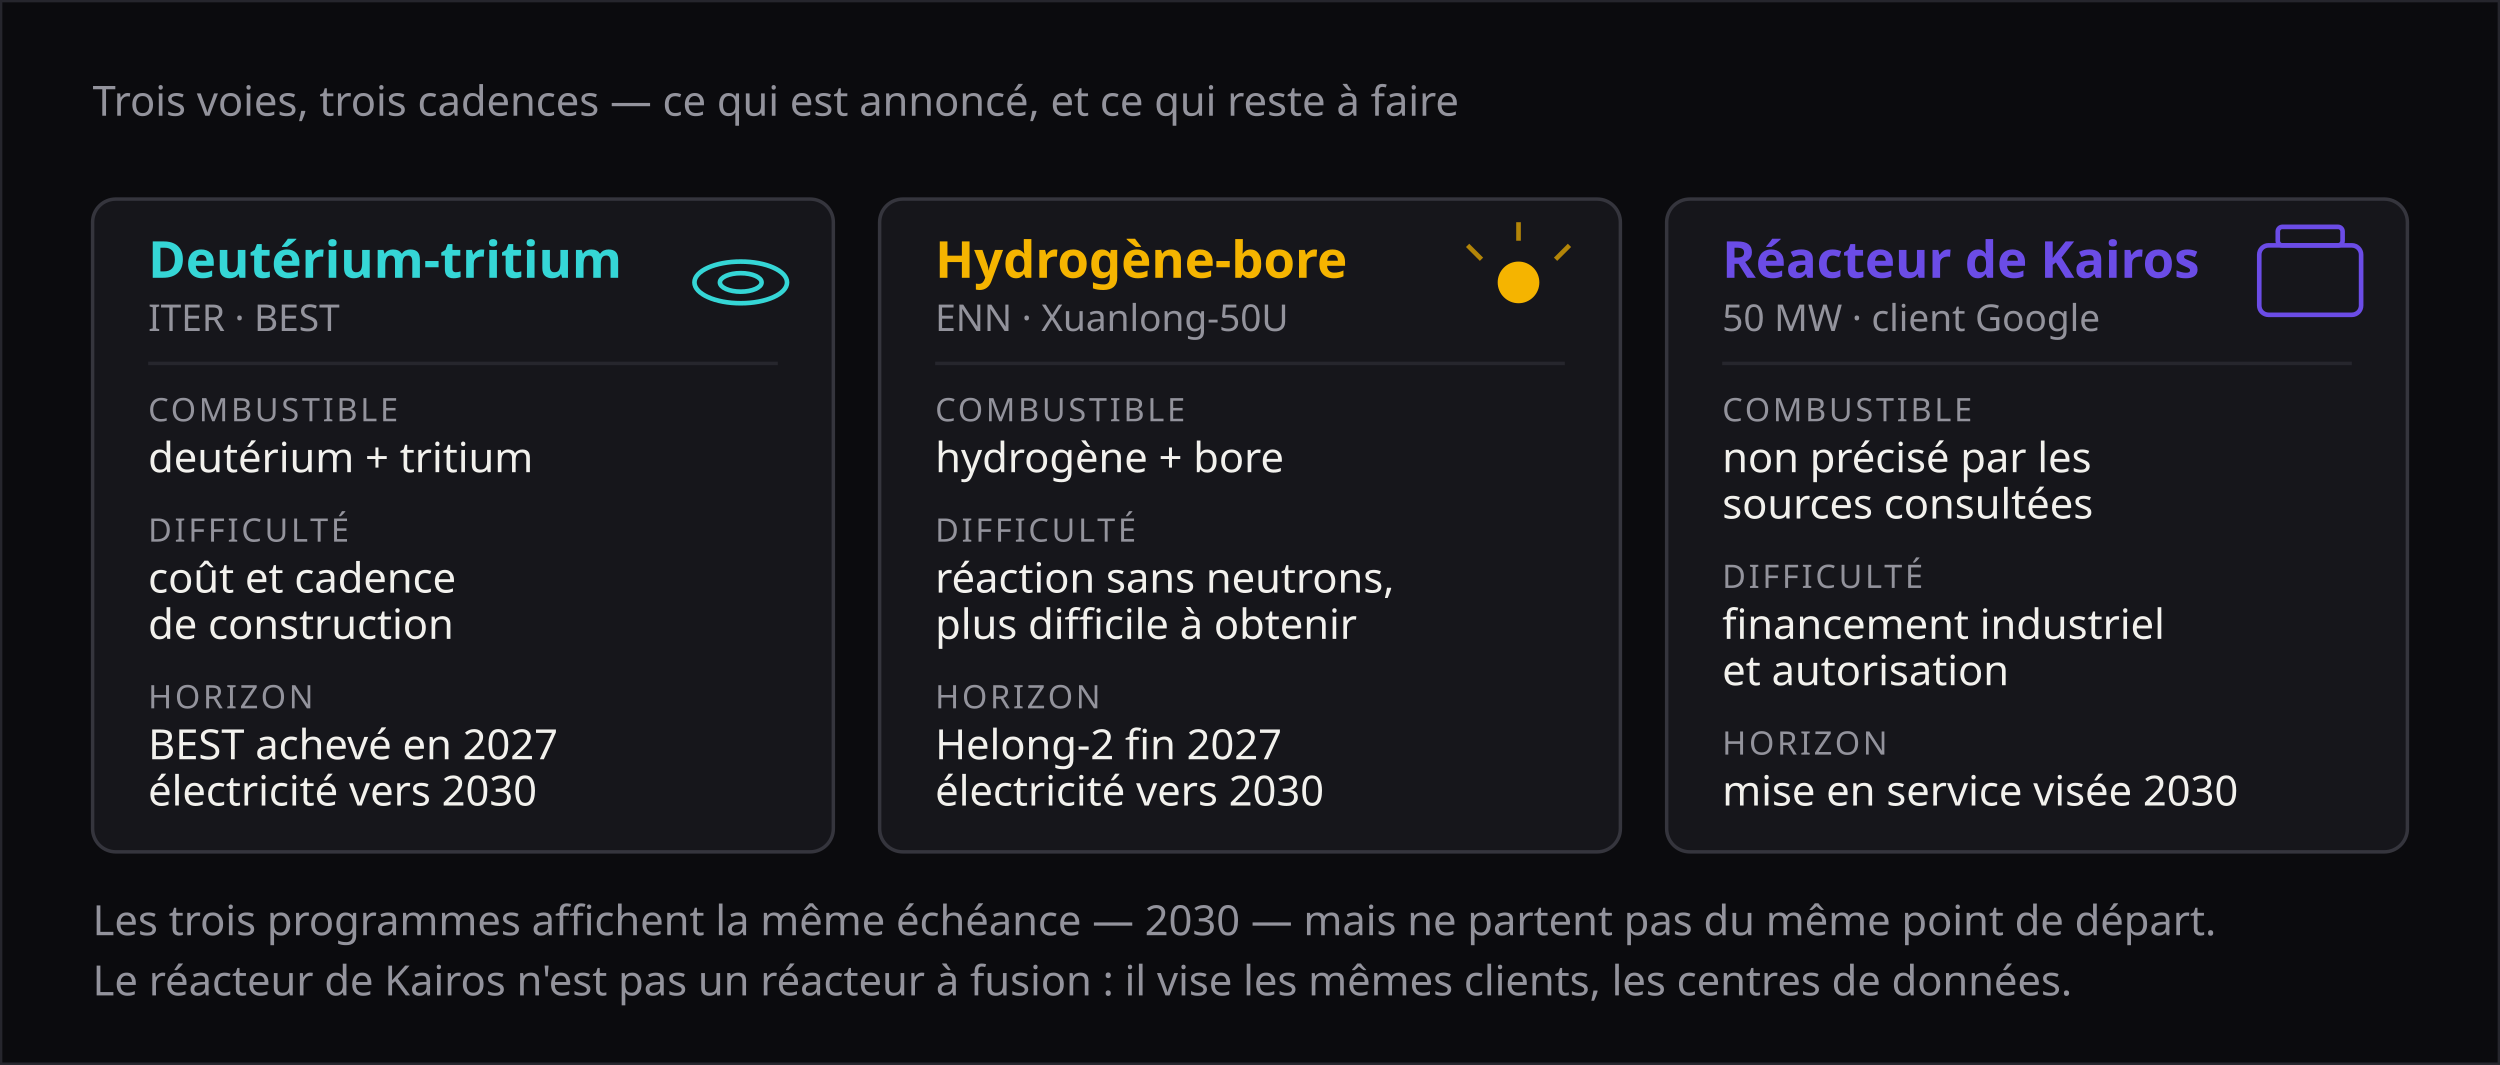
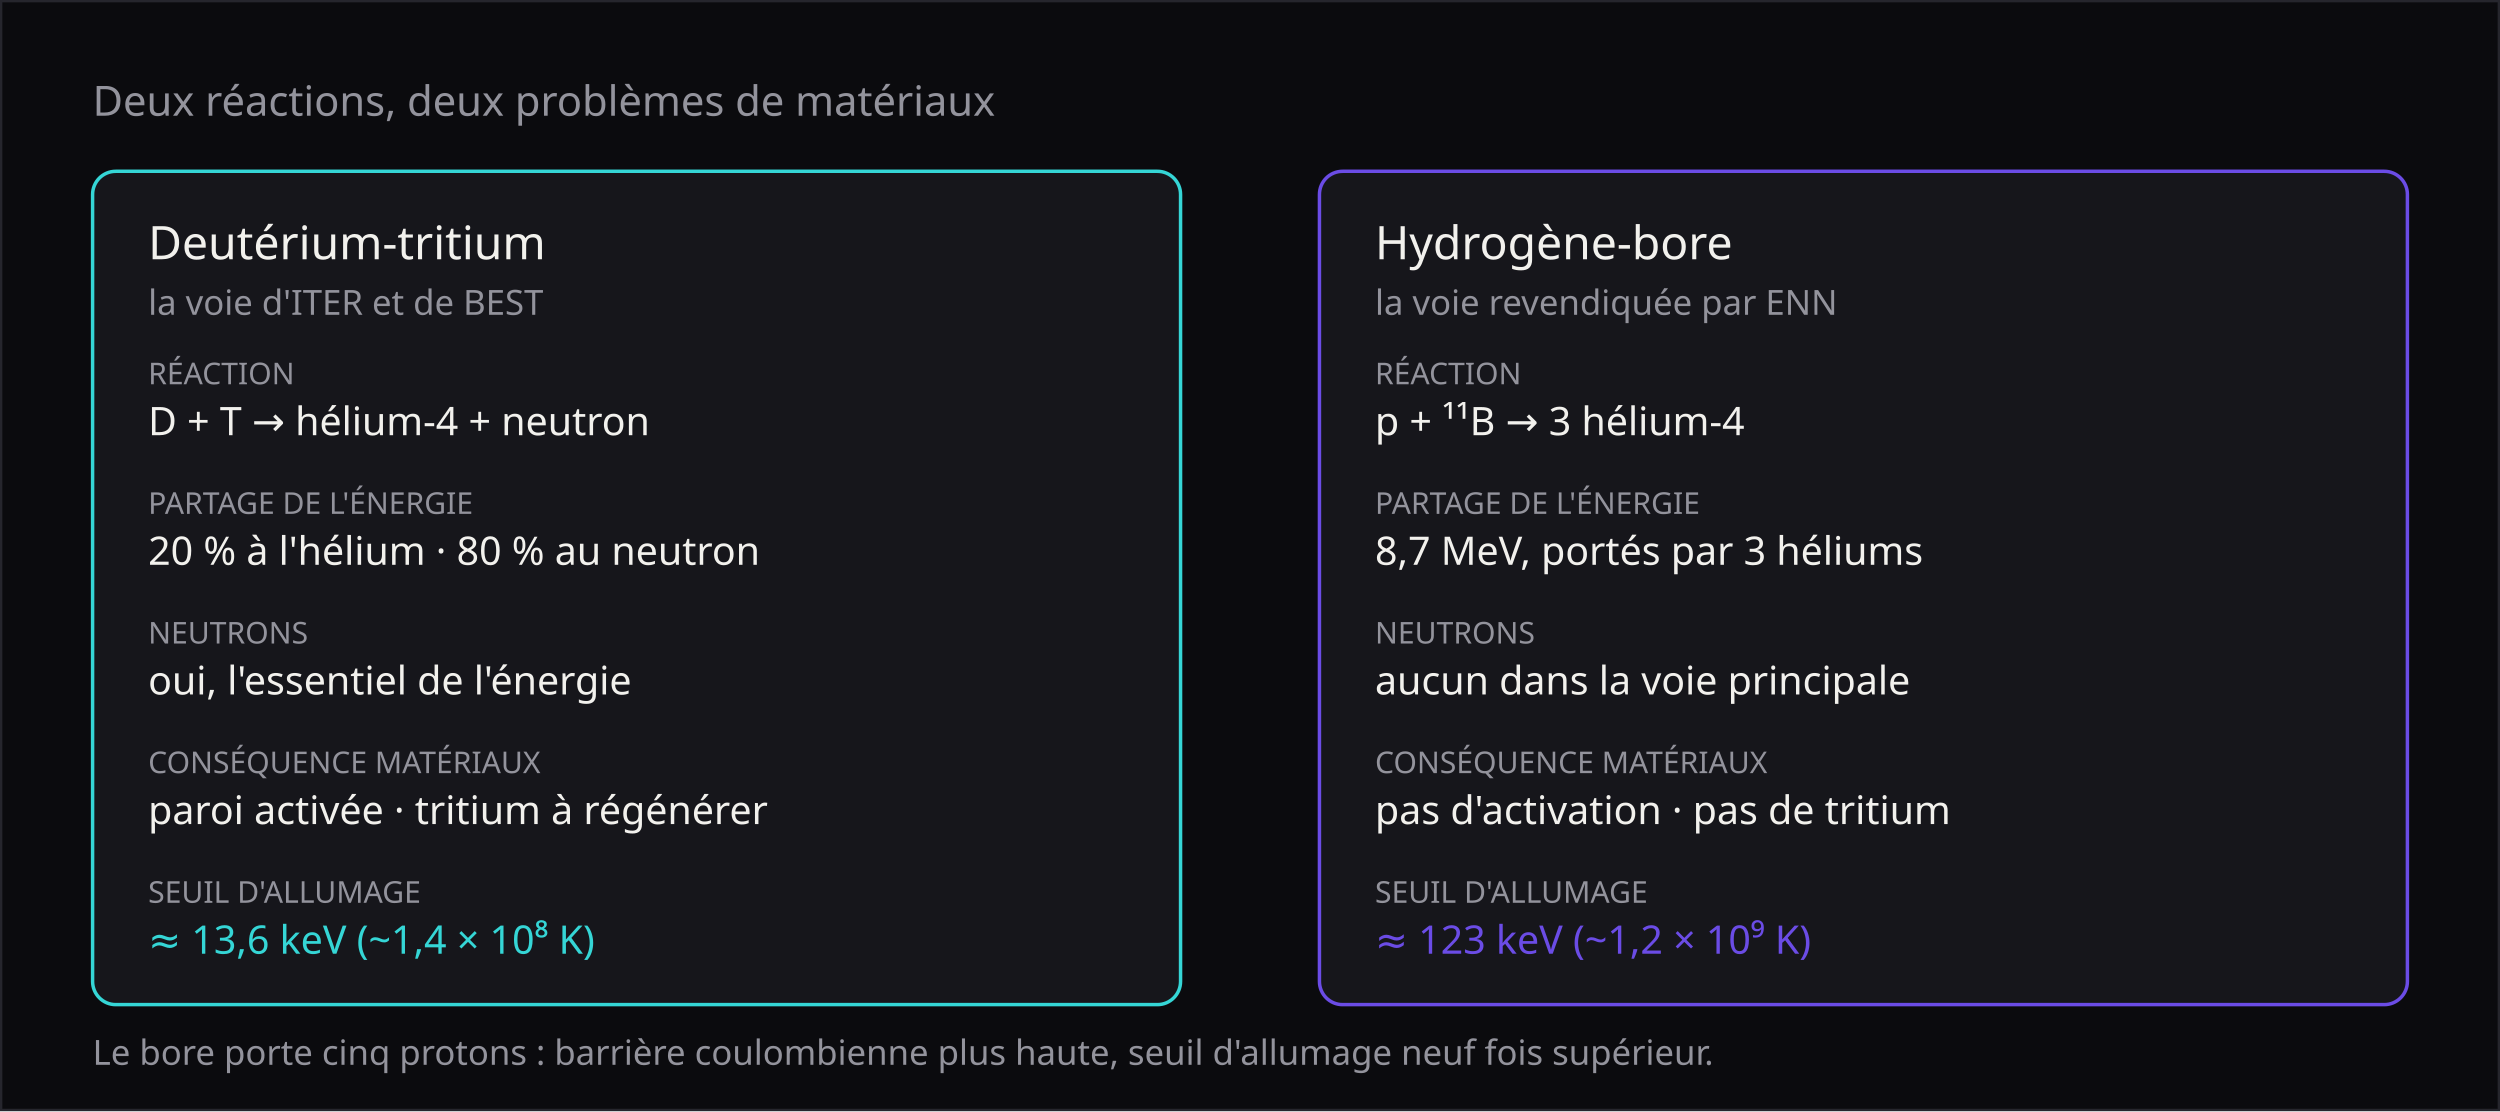
- <svg xmlns="http://www.w3.org/2000/svg" width="1080" height="460" viewBox="0 0 1080 460" role="img" aria-label="Comparaison de trois filières : deutérium-tritium, hydrogène-bore et réacteur de Kairos">
-   <rect width="1080" height="460" fill="#0B0B0E" />
-   <rect x="0.5" y="0.5" width="1079" height="459" fill="none" stroke="#26262D" />
-   <text x="40" y="50" fill="#93939C" font-family="Barlow, ui-sans-serif, system-ui, sans-serif" font-size="18">Trois voies, trois cadences — ce qui est annoncé, et ce qui reste à faire</text>
-   <rect x="40" y="86" width="320" height="282" rx="10" fill="#16161B" stroke="#35353D" stroke-width="1.5" />
-   <g fill="none" stroke="#35D6D6" stroke-width="2">
-     <ellipse cx="320" cy="122" rx="20" ry="9" />
-     <ellipse cx="320" cy="122" rx="9" ry="4" />
+ <svg xmlns="http://www.w3.org/2000/svg" width="1080" height="480" viewBox="0 0 1080 480" role="img" aria-label="Comparaison des deux réactions de fusion : deutérium-tritium avec neutron et 80 % de l'énergie emportée par le neutron, hydrogène-bore avec trois noyaux d'hélium, sans neutron, mais une température d'allumage neuf fois plus élevée">
+   <rect width="1080" height="480" fill="#0B0B0E" />
+   <rect x="0.5" y="0.5" width="1079" height="479" fill="none" stroke="#26262D" />
+   <text x="40" y="50" fill="#93939C" font-family="Barlow, ui-sans-serif, system-ui, sans-serif" font-size="18">Deux réactions, deux problèmes de matériaux</text>
+   <rect x="40" y="74" width="470" height="360" rx="10" fill="#16161B" stroke="#35D6D6" stroke-width="1.5" />
+   <text x="64" y="112" fill="#F2F1ED" font-family="Barlow, ui-sans-serif, system-ui, sans-serif" font-size="20">Deutérium-tritium</text>
+   <text x="64" y="136" fill="#93939C" font-family="Barlow, ui-sans-serif, system-ui, sans-serif" font-size="15">la voie d'ITER et de BEST</text>
+   <g font-family="Barlow, ui-sans-serif, system-ui, sans-serif">
+     <text x="64" y="166" fill="#93939C" font-size="13">RÉACTION</text>
+     <text x="64" y="188" fill="#F2F1ED" font-size="17">D + T → hélium-4 + neutron</text>
+     <text x="64" y="222" fill="#93939C" font-size="13">PARTAGE DE L'ÉNERGIE</text>
+     <text x="64" y="244" fill="#F2F1ED" font-size="17">20 % à l'hélium · 80 % au neutron</text>
+     <text x="64" y="278" fill="#93939C" font-size="13">NEUTRONS</text>
+     <text x="64" y="300" fill="#F2F1ED" font-size="17">oui, l'essentiel de l'énergie</text>
+     <text x="64" y="334" fill="#93939C" font-size="13">CONSÉQUENCE MATÉRIAUX</text>
+     <text x="64" y="356" fill="#F2F1ED" font-size="17">paroi activée · tritium à régénérer</text>
+     <text x="64" y="390" fill="#93939C" font-size="13">SEUIL D'ALLUMAGE</text>
+     <text x="64" y="412" fill="#35D6D6" font-size="17">≈ 13,6 keV  (~1,4 × 10⁸ K)</text>
  </g>
-   <text x="64" y="120" fill="#35D6D6" font-family="Barlow, ui-sans-serif, system-ui, sans-serif" font-size="22" font-weight="600">Deutérium-tritium</text>
-   <text x="64" y="143" fill="#93939C" font-family="Barlow, ui-sans-serif, system-ui, sans-serif" font-size="16">ITER · BEST</text>
-   <path d="M64 157H336" stroke="#26262D" stroke-width="1.5" />
-   <text x="64" y="182" fill="#93939C" font-family="Barlow, ui-sans-serif, system-ui, sans-serif" font-size="14" letter-spacing="1.2">COMBUSTIBLE</text>
-   <text x="64" y="204" fill="#F2F1ED" font-family="Barlow, ui-sans-serif, system-ui, sans-serif" font-size="18">deutérium + tritium</text>
-   <text x="64" y="234" fill="#93939C" font-family="Barlow, ui-sans-serif, system-ui, sans-serif" font-size="14" letter-spacing="1.2">DIFFICULTÉ</text>
-   <text x="64" y="256" fill="#F2F1ED" font-family="Barlow, ui-sans-serif, system-ui, sans-serif" font-size="18">coût et cadence</text>
-   <text x="64" y="276" fill="#F2F1ED" font-family="Barlow, ui-sans-serif, system-ui, sans-serif" font-size="18">de construction</text>
-   <text x="64" y="306" fill="#93939C" font-family="Barlow, ui-sans-serif, system-ui, sans-serif" font-size="14" letter-spacing="1.2">HORIZON</text>
-   <text x="64" y="328" fill="#F2F1ED" font-family="Barlow, ui-sans-serif, system-ui, sans-serif" font-size="18">BEST achevé en 2027</text>
-   <text x="64" y="348" fill="#F2F1ED" font-family="Barlow, ui-sans-serif, system-ui, sans-serif" font-size="18">électricité vers 2030</text>
-   <rect x="380" y="86" width="320" height="282" rx="10" fill="#16161B" stroke="#35353D" stroke-width="1.5" />
-   <g>
-     <circle cx="656" cy="122" r="9" fill="#F5B400" />
-     <path d="M656 104V96M672 112L678 106M640 112L634 106" stroke="#F5B400" stroke-opacity="0.7" stroke-width="2" />
+   <rect x="570" y="74" width="470" height="360" rx="10" fill="#16161B" stroke="#6B4CE6" stroke-width="1.5" />
+   <text x="594" y="112" fill="#F2F1ED" font-family="Barlow, ui-sans-serif, system-ui, sans-serif" font-size="20">Hydrogène-bore</text>
+   <text x="594" y="136" fill="#93939C" font-family="Barlow, ui-sans-serif, system-ui, sans-serif" font-size="15">la voie revendiquée par ENN</text>
+   <g font-family="Barlow, ui-sans-serif, system-ui, sans-serif">
+     <text x="594" y="166" fill="#93939C" font-size="13">RÉACTION</text>
+     <text x="594" y="188" fill="#F2F1ED" font-size="17">p + ¹¹B → 3 hélium-4</text>
+     <text x="594" y="222" fill="#93939C" font-size="13">PARTAGE DE L'ÉNERGIE</text>
+     <text x="594" y="244" fill="#F2F1ED" font-size="17">8,7 MeV, portés par 3 héliums</text>
+     <text x="594" y="278" fill="#93939C" font-size="13">NEUTRONS</text>
+     <text x="594" y="300" fill="#F2F1ED" font-size="17">aucun dans la voie principale</text>
+     <text x="594" y="334" fill="#93939C" font-size="13">CONSÉQUENCE MATÉRIAUX</text>
+     <text x="594" y="356" fill="#F2F1ED" font-size="17">pas d'activation · pas de tritium</text>
+     <text x="594" y="390" fill="#93939C" font-size="13">SEUIL D'ALLUMAGE</text>
+     <text x="594" y="412" fill="#6B4CE6" font-size="17">≈ 123 keV  (~1,2 × 10⁹ K)</text>
  </g>
-   <text x="404" y="120" fill="#F5B400" font-family="Barlow, ui-sans-serif, system-ui, sans-serif" font-size="22" font-weight="600">Hydrogène-bore</text>
-   <text x="404" y="143" fill="#93939C" font-family="Barlow, ui-sans-serif, system-ui, sans-serif" font-size="16">ENN · Xuanlong-50U</text>
-   <path d="M404 157H676" stroke="#26262D" stroke-width="1.5" />
-   <text x="404" y="182" fill="#93939C" font-family="Barlow, ui-sans-serif, system-ui, sans-serif" font-size="14" letter-spacing="1.2">COMBUSTIBLE</text>
-   <text x="404" y="204" fill="#F2F1ED" font-family="Barlow, ui-sans-serif, system-ui, sans-serif" font-size="18">hydrogène + bore</text>
-   <text x="404" y="234" fill="#93939C" font-family="Barlow, ui-sans-serif, system-ui, sans-serif" font-size="14" letter-spacing="1.2">DIFFICULTÉ</text>
-   <text x="404" y="256" fill="#F2F1ED" font-family="Barlow, ui-sans-serif, system-ui, sans-serif" font-size="18">réaction sans neutrons,</text>
-   <text x="404" y="276" fill="#F2F1ED" font-family="Barlow, ui-sans-serif, system-ui, sans-serif" font-size="18">plus difficile à obtenir</text>
-   <text x="404" y="306" fill="#93939C" font-family="Barlow, ui-sans-serif, system-ui, sans-serif" font-size="14" letter-spacing="1.2">HORIZON</text>
-   <text x="404" y="328" fill="#F2F1ED" font-family="Barlow, ui-sans-serif, system-ui, sans-serif" font-size="18">Helong-2 fin 2027</text>
-   <text x="404" y="348" fill="#F2F1ED" font-family="Barlow, ui-sans-serif, system-ui, sans-serif" font-size="18">électricité vers 2030</text>
-   <rect x="720" y="86" width="320" height="282" rx="10" fill="#16161B" stroke="#35353D" stroke-width="1.5" />
-   <g fill="none" stroke="#6B4CE6" stroke-width="2">
-     <rect x="976" y="106" width="44" height="30" rx="4" />
-     <rect x="984" y="98" width="28" height="8" rx="2" />
-   </g>
-   <text x="744" y="120" fill="#6B4CE6" font-family="Barlow, ui-sans-serif, system-ui, sans-serif" font-size="22" font-weight="600">Réacteur de Kairos</text>
-   <text x="744" y="143" fill="#93939C" font-family="Barlow, ui-sans-serif, system-ui, sans-serif" font-size="16">50 MW · client Google</text>
-   <path d="M744 157H1016" stroke="#26262D" stroke-width="1.5" />
-   <text x="744" y="182" fill="#93939C" font-family="Barlow, ui-sans-serif, system-ui, sans-serif" font-size="14" letter-spacing="1.2">COMBUSTIBLE</text>
-   <text x="744" y="204" fill="#F2F1ED" font-family="Barlow, ui-sans-serif, system-ui, sans-serif" font-size="18">non précisé par les</text>
-   <text x="744" y="224" fill="#F2F1ED" font-family="Barlow, ui-sans-serif, system-ui, sans-serif" font-size="18">sources consultées</text>
-   <text x="744" y="254" fill="#93939C" font-family="Barlow, ui-sans-serif, system-ui, sans-serif" font-size="14" letter-spacing="1.2">DIFFICULTÉ</text>
-   <text x="744" y="276" fill="#F2F1ED" font-family="Barlow, ui-sans-serif, system-ui, sans-serif" font-size="18">financement industriel</text>
-   <text x="744" y="296" fill="#F2F1ED" font-family="Barlow, ui-sans-serif, system-ui, sans-serif" font-size="18">et autorisation</text>
-   <text x="744" y="326" fill="#93939C" font-family="Barlow, ui-sans-serif, system-ui, sans-serif" font-size="14" letter-spacing="1.2">HORIZON</text>
-   <text x="744" y="348" fill="#F2F1ED" font-family="Barlow, ui-sans-serif, system-ui, sans-serif" font-size="18">mise en service visée 2030</text>
-   <text x="40" y="404" fill="#93939C" font-family="Barlow, ui-sans-serif, system-ui, sans-serif" font-size="18">Les trois programmes affichent la même échéance — 2030 — mais ne partent pas du même point de départ.</text>
-   <text x="40" y="430" fill="#93939C" font-family="Barlow, ui-sans-serif, system-ui, sans-serif" font-size="18">Le réacteur de Kairos n'est pas un réacteur à fusion : il vise les mêmes clients, les centres de données.</text>
+   <text x="40" y="460" fill="#93939C" font-family="Barlow, ui-sans-serif, system-ui, sans-serif" font-size="15">Le bore porte cinq protons : barrière coulombienne plus haute, seuil d'allumage neuf fois supérieur.</text>
</svg>
